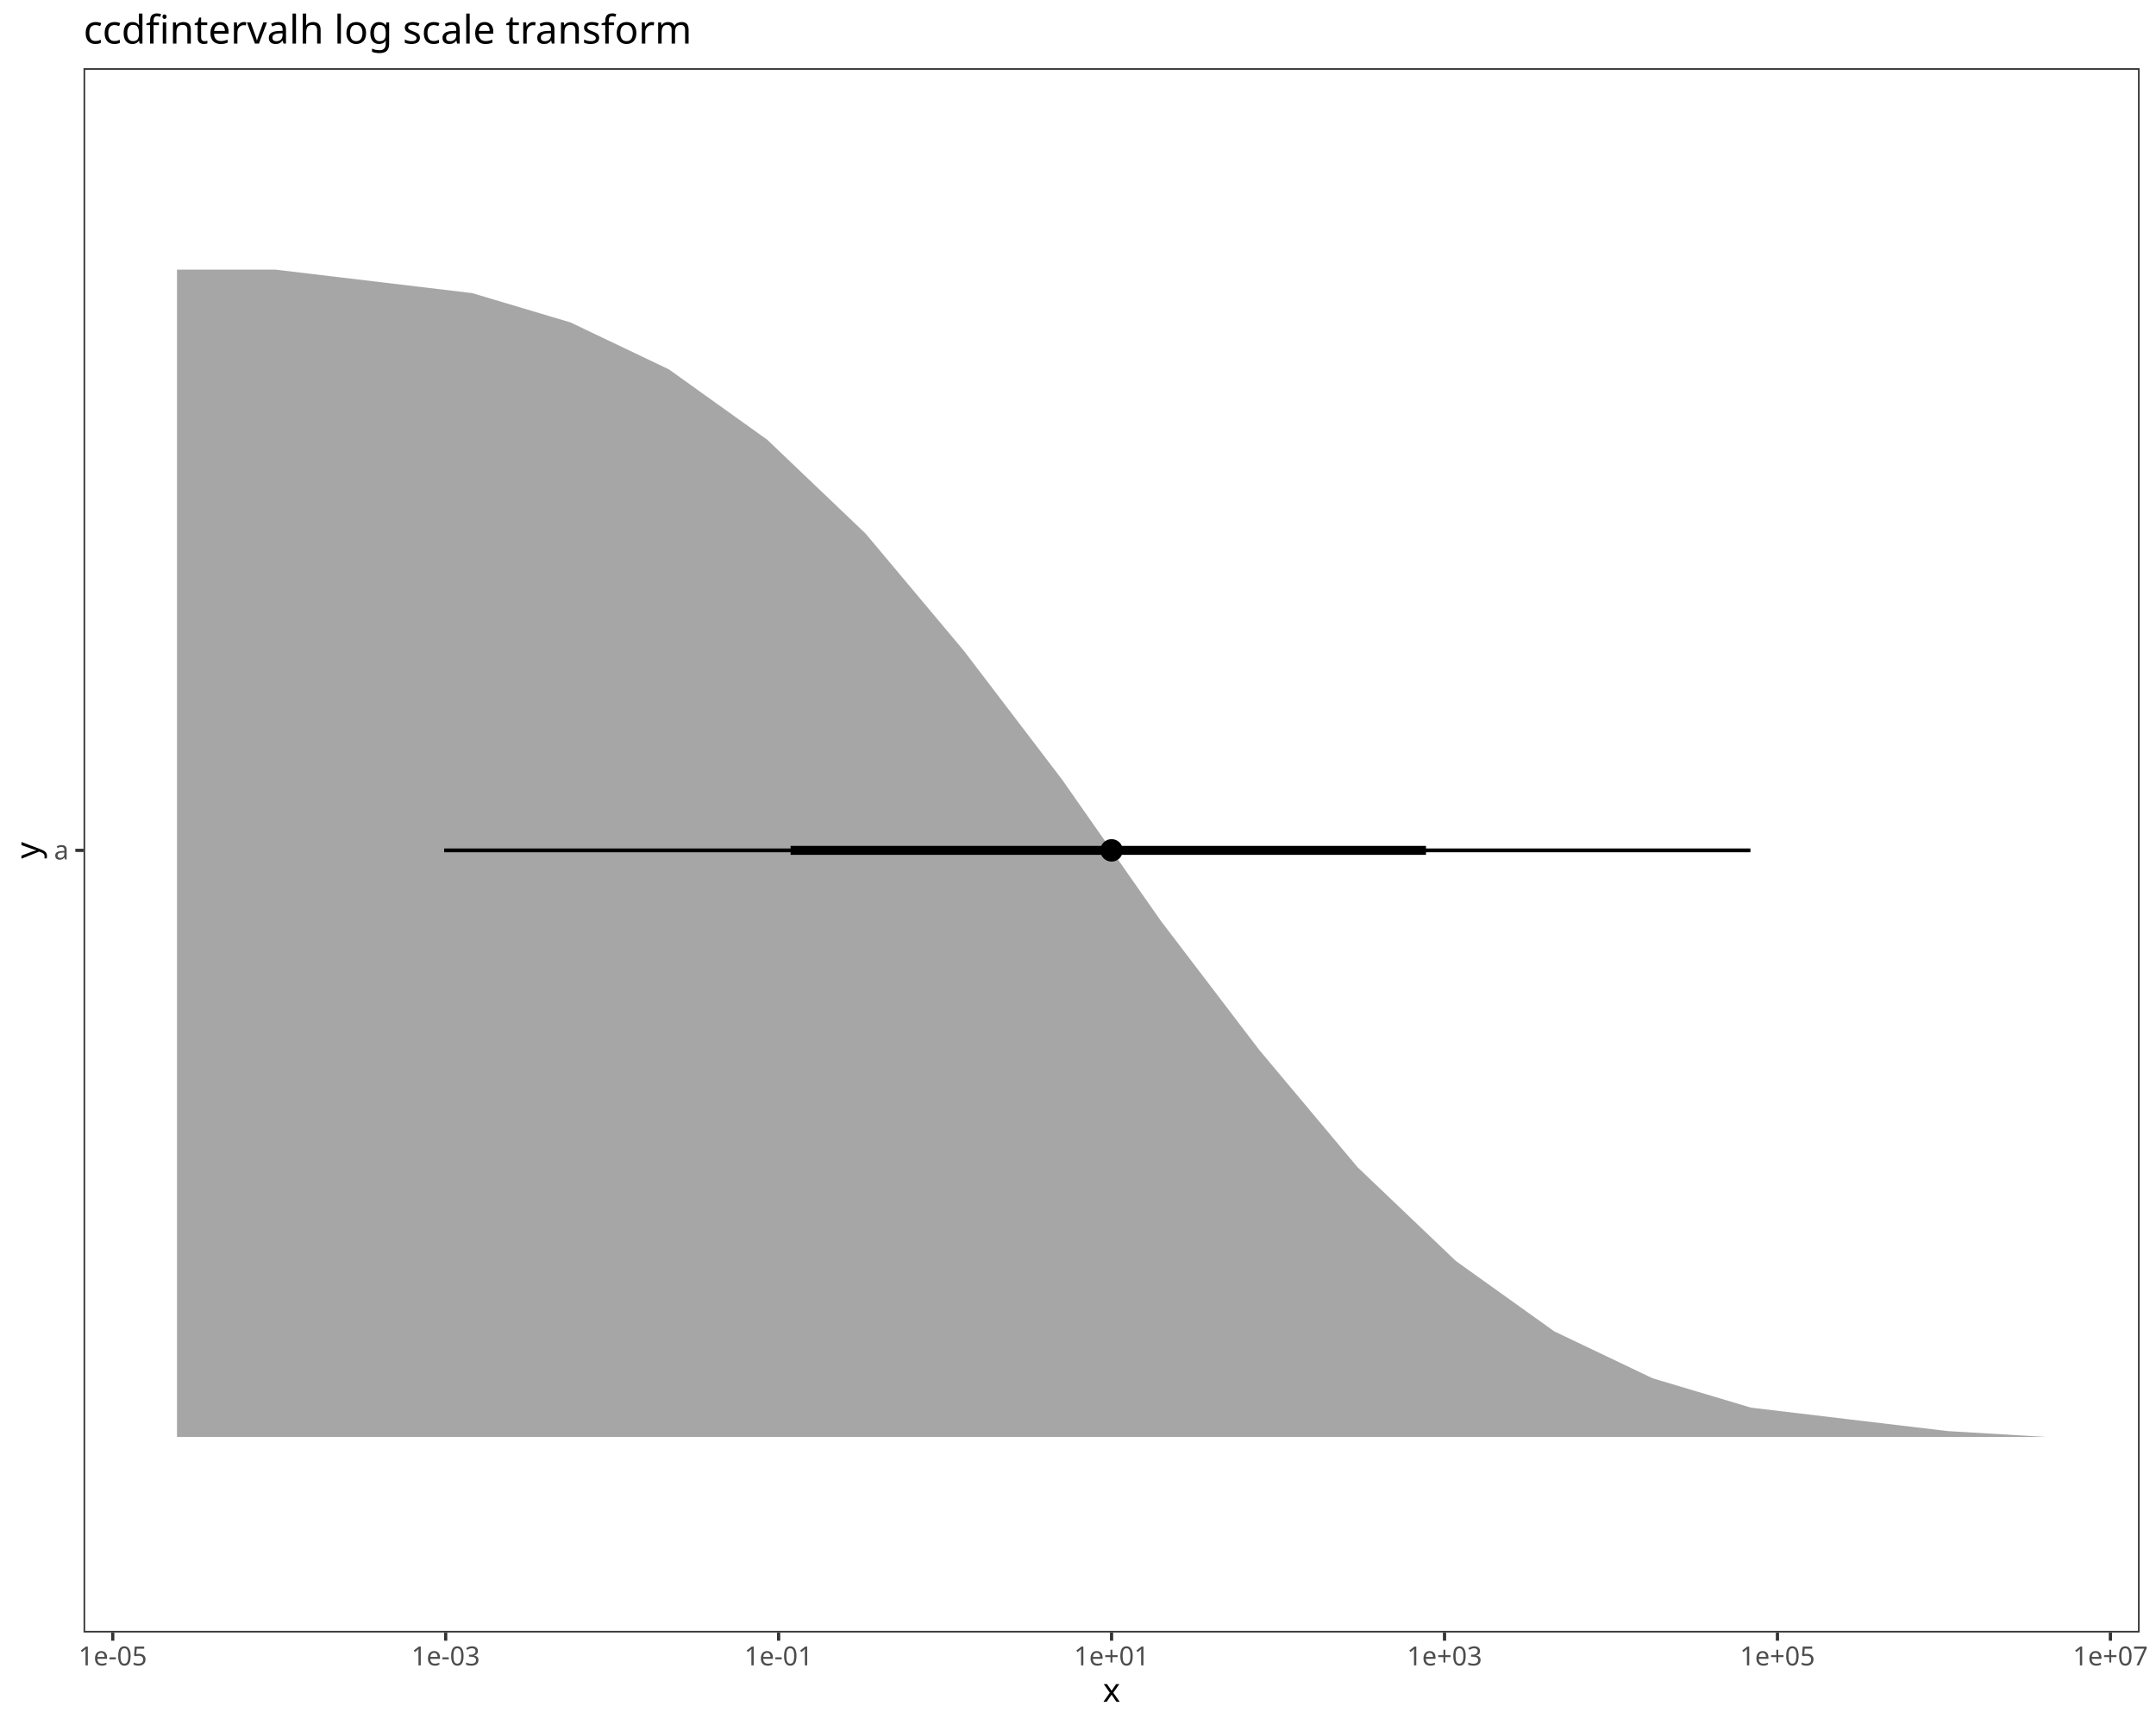
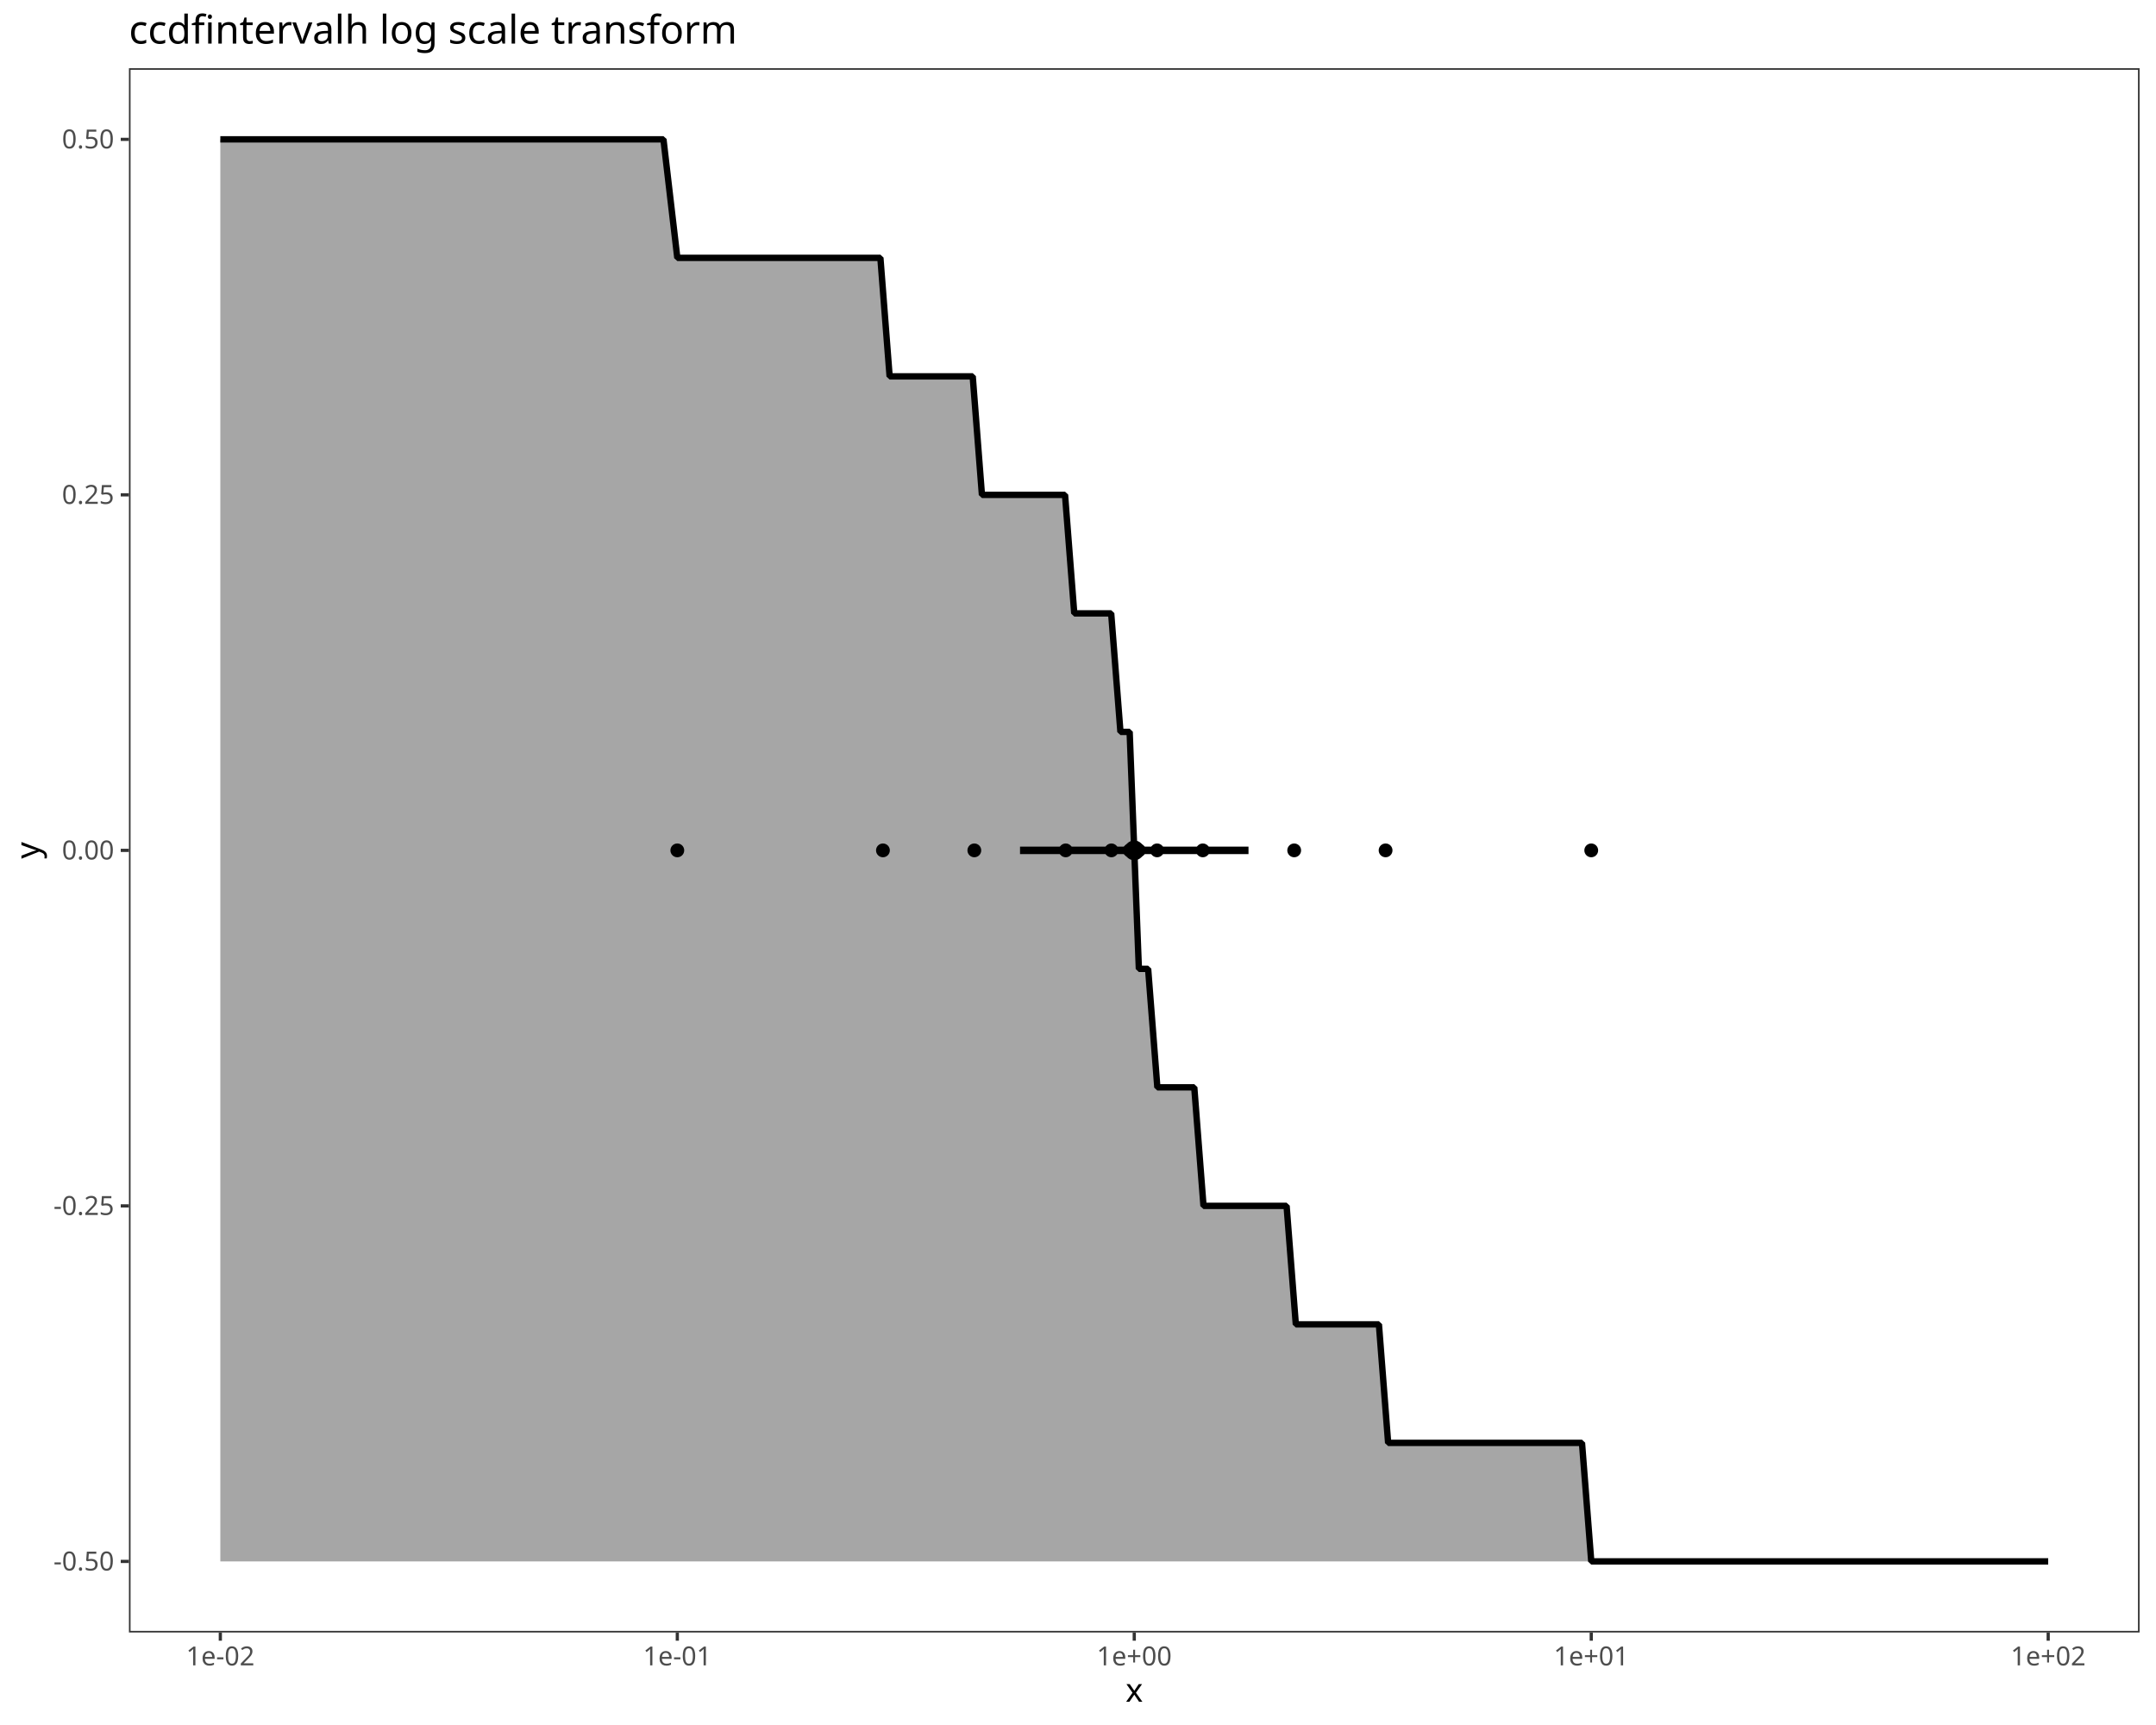
<svg xmlns="http://www.w3.org/2000/svg" class="svglite" data-engine-version="2.0" width="720.00pt" height="576.00pt" viewBox="0 0 720.00 576.00">
  <defs>
    <style type="text/css">
    .svglite line, .svglite polyline, .svglite polygon, .svglite path, .svglite rect, .svglite circle {
      fill: none;
      stroke: #000000;
      stroke-linecap: round;
      stroke-linejoin: round;
      stroke-miterlimit: 10.00;
    }
  </style>
  </defs>
  <rect width="100%" height="100%" style="stroke: none; fill: #FFFFFF;" />
  <defs>
    <clipPath id="cpMC4wMHw3MjAuMDB8MC4wMHw1NzYuMDA=">
      <rect x="0.00" y="0.00" width="720.00" height="576.00" />
    </clipPath>
  </defs>
  <g clip-path="url(#cpMC4wMHw3MjAuMDB8MC4wMHw1NzYuMDA=)">
    <rect x="0.00" y="0.00" width="720.00" height="576.00" style="stroke-width: 1.07; stroke: #FFFFFF; fill: #FFFFFF;" />
  </g>
  <defs>
-     <clipPath id="cpMjcuOTB8NzE0LjUyfDIyLjc4fDU0NS4xMQ==">
-       <rect x="27.90" y="22.78" width="686.62" height="522.33" />
+     <clipPath id="cpNDMuMDZ8NzE0LjUyfDIyLjc4fDU0NS4xMQ==">
+       <rect x="43.06" y="22.78" width="671.46" height="522.33" />
    </clipPath>
  </defs>
-   <g clip-path="url(#cpMjcuOTB8NzE0LjUyfDIyLjc4fDU0NS4xMQ==)">
-     <rect x="27.90" y="22.78" width="686.62" height="522.33" style="stroke-width: 1.07; stroke: none; fill: #FFFFFF;" />
-     <polygon points="59.11,90.03 91.96,90.03 124.81,93.95 157.67,97.87 190.52,107.66 223.37,123.33 256.23,146.84 289.08,178.18 321.93,217.35 354.78,260.44 387.64,307.45 420.49,350.54 453.34,389.72 486.19,421.06 519.05,444.56 551.90,460.23 584.75,470.03 617.61,473.95 650.46,477.86 683.31,479.82 683.31,479.82 650.46,479.82 617.61,479.82 584.75,479.82 551.90,479.82 519.05,479.82 486.19,479.82 453.34,479.82 420.49,479.82 387.64,479.82 354.78,479.82 321.93,479.82 289.08,479.82 256.23,479.82 223.37,479.82 190.52,479.82 157.67,479.82 124.81,479.82 91.96,479.82 59.11,479.82 " style="stroke-width: 2.13; stroke: none; fill: #A6A6A6;" />
-     <line x1="148.32" y1="283.95" x2="584.56" y2="283.95" style="stroke-width: 1.28; stroke-linecap: butt;" />
-     <line x1="264.02" y1="283.95" x2="476.21" y2="283.95" style="stroke-width: 2.99; stroke-linecap: butt;" />
-     <circle cx="371.21" cy="283.95" r="1.68" style="stroke-width: 1.06; fill: #000000;" />
-     <circle cx="371.21" cy="283.95" r="3.22" style="stroke-width: 1.06; fill: #000000;" />
-     <rect x="27.90" y="22.78" width="686.62" height="522.33" style="stroke-width: 1.07; stroke: #333333;" />
+   <g clip-path="url(#cpNDMuMDZ8NzE0LjUyfDIyLjc4fDU0NS4xMQ==)">
+     <rect x="43.06" y="22.78" width="671.46" height="522.33" style="stroke-width: 1.07; stroke: none; fill: #FFFFFF;" />
+     <polygon points="73.58,46.53 79.75,46.53 85.92,46.53 92.08,46.53 98.25,46.53 104.41,46.53 110.58,46.53 116.74,46.53 122.91,46.53 129.08,46.53 135.24,46.53 141.41,46.53 147.57,46.53 153.74,46.53 159.91,46.53 166.07,46.53 172.24,46.53 178.40,46.53 184.57,46.53 190.73,46.53 196.90,46.53 203.07,46.53 209.23,46.53 215.40,46.53 221.56,46.53 226.19,86.10 229.27,86.10 232.35,86.10 235.44,86.10 238.52,86.10 241.60,86.10 244.69,86.10 247.77,86.10 250.85,86.10 253.93,86.10 257.02,86.10 260.10,86.10 263.18,86.10 266.27,86.10 269.35,86.10 272.43,86.10 275.51,86.10 278.60,86.10 281.68,86.10 284.76,86.10 287.85,86.10 290.93,86.10 294.01,86.10 297.09,125.67 300.18,125.67 303.26,125.67 306.34,125.67 309.43,125.67 312.51,125.67 315.59,125.67 318.68,125.67 321.76,125.67 324.84,125.67 327.92,165.24 331.01,165.24 334.09,165.24 337.17,165.24 340.26,165.24 343.34,165.24 346.42,165.24 349.50,165.24 352.59,165.24 355.67,165.24 358.75,204.81 361.84,204.81 364.92,204.81 368.00,204.81 371.08,204.81 374.17,244.38 377.25,244.38 380.33,323.52 383.42,323.52 386.50,363.09 389.58,363.09 392.66,363.09 395.75,363.09 398.83,363.09 401.91,402.66 405.00,402.66 408.08,402.66 411.16,402.66 414.25,402.66 417.33,402.66 420.41,402.66 423.49,402.66 426.58,402.66 429.66,402.66 432.74,442.23 435.83,442.23 438.91,442.23 441.99,442.23 445.07,442.23 448.16,442.23 451.24,442.23 454.32,442.23 457.41,442.23 460.49,442.23 463.57,481.80 466.65,481.80 469.74,481.80 472.82,481.80 475.90,481.80 478.99,481.80 482.07,481.80 485.15,481.80 488.24,481.80 491.32,481.80 494.40,481.80 497.48,481.80 500.57,481.80 503.65,481.80 506.73,481.80 509.82,481.80 512.90,481.80 515.98,481.80 519.06,481.80 522.15,481.80 525.23,481.80 528.31,481.80 531.40,521.37 536.02,521.37 542.19,521.37 548.35,521.37 554.52,521.37 560.68,521.37 566.85,521.37 573.02,521.37 579.18,521.37 585.35,521.37 591.51,521.37 597.68,521.37 603.84,521.37 610.01,521.37 616.18,521.37 622.34,521.37 628.51,521.37 634.67,521.37 640.84,521.37 647.00,521.37 653.17,521.37 659.34,521.37 665.50,521.37 671.67,521.37 677.83,521.37 684.00,521.37 684.00,521.37 677.83,521.37 671.67,521.37 665.50,521.37 659.34,521.37 653.17,521.37 647.00,521.37 640.84,521.37 634.67,521.37 628.51,521.37 622.34,521.37 616.18,521.37 610.01,521.37 603.84,521.37 597.68,521.37 591.51,521.37 585.35,521.37 579.18,521.37 573.02,521.37 566.85,521.37 560.68,521.37 554.52,521.37 548.35,521.37 542.19,521.37 536.02,521.37 531.40,521.37 528.31,521.37 525.23,521.37 522.15,521.37 519.06,521.37 515.98,521.37 512.90,521.37 509.82,521.37 506.73,521.37 503.65,521.37 500.57,521.37 497.48,521.37 494.40,521.37 491.32,521.37 488.24,521.37 485.15,521.37 482.07,521.37 478.99,521.37 475.90,521.37 472.82,521.37 469.74,521.37 466.65,521.37 463.57,521.37 460.49,521.37 457.41,521.37 454.32,521.37 451.24,521.37 448.16,521.37 445.07,521.37 441.99,521.37 438.91,521.37 435.83,521.37 432.74,521.37 429.66,521.37 426.58,521.37 423.49,521.37 420.41,521.37 417.33,521.37 414.25,521.37 411.16,521.37 408.08,521.37 405.00,521.37 401.91,521.37 398.83,521.37 395.75,521.37 392.66,521.37 389.58,521.37 386.50,521.37 383.42,521.37 380.33,521.37 377.25,521.37 374.17,521.37 371.08,521.37 368.00,521.37 364.92,521.37 361.84,521.37 358.75,521.37 355.67,521.37 352.59,521.37 349.50,521.37 346.42,521.37 343.34,521.37 340.26,521.37 337.17,521.37 334.09,521.37 331.01,521.37 327.92,521.37 324.84,521.37 321.76,521.37 318.68,521.37 315.59,521.37 312.51,521.37 309.43,521.37 306.34,521.37 303.26,521.37 300.18,521.37 297.09,521.37 294.01,521.37 290.93,521.37 287.85,521.37 284.76,521.37 281.68,521.37 278.60,521.37 275.51,521.37 272.43,521.37 269.35,521.37 266.27,521.37 263.18,521.37 260.10,521.37 257.02,521.37 253.93,521.37 250.85,521.37 247.77,521.37 244.69,521.37 241.60,521.37 238.52,521.37 235.44,521.37 232.35,521.37 229.27,521.37 226.19,521.37 221.56,521.37 215.40,521.37 209.23,521.37 203.07,521.37 196.90,521.37 190.73,521.37 184.57,521.37 178.40,521.37 172.24,521.37 166.07,521.37 159.91,521.37 153.74,521.37 147.57,521.37 141.41,521.37 135.24,521.37 129.08,521.37 122.91,521.37 116.74,521.37 110.58,521.37 104.41,521.37 98.25,521.37 92.08,521.37 85.92,521.37 79.75,521.37 73.58,521.37 " style="stroke-width: 2.13; stroke: none; fill: #A6A6A6;" />
+     <polyline points="73.58,46.53 79.75,46.53 85.92,46.53 92.08,46.53 98.25,46.53 104.41,46.53 110.58,46.53 116.74,46.53 122.91,46.53 129.08,46.53 135.24,46.53 141.41,46.53 147.57,46.53 153.74,46.53 159.91,46.53 166.07,46.53 172.24,46.53 178.40,46.53 184.57,46.53 190.73,46.53 196.90,46.53 203.07,46.53 209.23,46.53 215.40,46.53 221.56,46.53 226.19,86.10 229.27,86.10 232.35,86.10 235.44,86.10 238.52,86.10 241.60,86.10 244.69,86.10 247.77,86.10 250.85,86.10 253.93,86.10 257.02,86.10 260.10,86.10 263.18,86.10 266.27,86.10 269.35,86.10 272.43,86.10 275.51,86.10 278.60,86.10 281.68,86.10 284.76,86.10 287.85,86.10 290.93,86.10 294.01,86.10 297.09,125.67 300.18,125.67 303.26,125.67 306.34,125.67 309.43,125.67 312.51,125.67 315.59,125.67 318.68,125.67 321.76,125.67 324.84,125.67 327.92,165.24 331.01,165.24 334.09,165.24 337.17,165.24 340.26,165.24 343.34,165.24 346.42,165.24 349.50,165.24 352.59,165.24 355.67,165.24 358.75,204.81 361.84,204.81 364.92,204.81 368.00,204.81 371.08,204.81 374.17,244.38 377.25,244.38 380.33,323.52 383.42,323.52 386.50,363.09 389.58,363.09 392.66,363.09 395.75,363.09 398.83,363.09 401.91,402.66 405.00,402.66 408.08,402.66 411.16,402.66 414.25,402.66 417.33,402.66 420.41,402.66 423.49,402.66 426.58,402.66 429.66,402.66 432.74,442.23 435.83,442.23 438.91,442.23 441.99,442.23 445.07,442.23 448.16,442.23 451.24,442.23 454.32,442.23 457.41,442.23 460.49,442.23 463.57,481.80 466.65,481.80 469.74,481.80 472.82,481.80 475.90,481.80 478.99,481.80 482.07,481.80 485.15,481.80 488.24,481.80 491.32,481.80 494.40,481.80 497.48,481.80 500.57,481.80 503.65,481.80 506.73,481.80 509.82,481.80 512.90,481.80 515.98,481.80 519.06,481.80 522.15,481.80 525.23,481.80 528.31,481.80 531.40,521.37 536.02,521.37 542.19,521.37 548.35,521.37 554.52,521.37 560.68,521.37 566.85,521.37 573.02,521.37 579.18,521.37 585.35,521.37 591.51,521.37 597.68,521.37 603.84,521.37 610.01,521.37 616.18,521.37 622.34,521.37 628.51,521.37 634.67,521.37 640.84,521.37 647.00,521.37 653.17,521.37 659.34,521.37 665.50,521.37 671.67,521.37 677.83,521.37 684.00,521.37 " style="stroke-width: 2.13; stroke-linecap: butt; stroke-linejoin: bevel;" />
+     <line x1="340.64" y1="283.95" x2="416.94" y2="283.95" style="stroke-width: 2.49; stroke-linecap: butt;" />
+     <circle cx="378.79" cy="283.95" r="2.77" style="stroke-width: 1.06; fill: #000000;" />
+     <circle cx="226.19" cy="283.95" r="1.95" style="stroke-width: 0.71; fill: #000000;" />
+     <circle cx="294.86" cy="283.95" r="1.95" style="stroke-width: 0.71; fill: #000000;" />
+     <circle cx="325.38" cy="283.95" r="1.95" style="stroke-width: 0.71; fill: #000000;" />
+     <circle cx="355.90" cy="283.95" r="1.95" style="stroke-width: 0.71; fill: #000000;" />
+     <circle cx="371.16" cy="283.95" r="1.95" style="stroke-width: 0.71; fill: #000000;" />
+     <circle cx="377.27" cy="283.95" r="1.95" style="stroke-width: 0.71; fill: #000000;" />
+     <circle cx="380.32" cy="283.95" r="1.95" style="stroke-width: 0.71; fill: #000000;" />
+     <circle cx="386.42" cy="283.95" r="1.95" style="stroke-width: 0.71; fill: #000000;" />
+     <circle cx="401.68" cy="283.95" r="1.95" style="stroke-width: 0.71; fill: #000000;" />
+     <circle cx="432.20" cy="283.95" r="1.95" style="stroke-width: 0.71; fill: #000000;" />
+     <circle cx="462.72" cy="283.95" r="1.95" style="stroke-width: 0.71; fill: #000000;" />
+     <circle cx="531.40" cy="283.95" r="1.95" style="stroke-width: 0.71; fill: #000000;" />
+     <rect x="43.06" y="22.78" width="671.46" height="522.33" style="stroke-width: 1.07; stroke: #333333;" />
  </g>
  <g clip-path="url(#cpMC4wMHw3MjAuMDB8MC4wMHw1NzYuMDA=)">
-     <text x="22.97" y="286.98" text-anchor="end" style="font-size: 8.80px; fill: #4D4D4D; font-family: sans;" textLength="4.89px" lengthAdjust="spacingAndGlyphs">a</text>
-     <polyline points="25.16,283.95 27.90,283.95 " style="stroke-width: 1.07; stroke: #333333; stroke-linecap: butt;" />
-     <polyline points="37.65,547.85 37.65,545.11 " style="stroke-width: 1.07; stroke: #333333; stroke-linecap: butt;" />
-     <polyline points="148.84,547.85 148.84,545.11 " style="stroke-width: 1.07; stroke: #333333; stroke-linecap: butt;" />
-     <polyline points="260.02,547.85 260.02,545.11 " style="stroke-width: 1.07; stroke: #333333; stroke-linecap: butt;" />
-     <polyline points="371.21,547.85 371.21,545.11 " style="stroke-width: 1.07; stroke: #333333; stroke-linecap: butt;" />
-     <polyline points="482.40,547.85 482.40,545.11 " style="stroke-width: 1.07; stroke: #333333; stroke-linecap: butt;" />
-     <polyline points="593.58,547.85 593.58,545.11 " style="stroke-width: 1.07; stroke: #333333; stroke-linecap: butt;" />
-     <polyline points="704.77,547.85 704.77,545.11 " style="stroke-width: 1.07; stroke: #333333; stroke-linecap: butt;" />
-     <text x="37.65" y="556.10" text-anchor="middle" style="font-size: 8.80px; fill: #4D4D4D; font-family: sans;" textLength="22.51px" lengthAdjust="spacingAndGlyphs">1e-05</text>
-     <text x="148.84" y="556.10" text-anchor="middle" style="font-size: 8.80px; fill: #4D4D4D; font-family: sans;" textLength="22.51px" lengthAdjust="spacingAndGlyphs">1e-03</text>
-     <text x="260.02" y="556.10" text-anchor="middle" style="font-size: 8.80px; fill: #4D4D4D; font-family: sans;" textLength="22.51px" lengthAdjust="spacingAndGlyphs">1e-01</text>
-     <text x="371.21" y="556.10" text-anchor="middle" style="font-size: 8.80px; fill: #4D4D4D; font-family: sans;" textLength="24.72px" lengthAdjust="spacingAndGlyphs">1e+01</text>
-     <text x="482.40" y="556.10" text-anchor="middle" style="font-size: 8.80px; fill: #4D4D4D; font-family: sans;" textLength="24.72px" lengthAdjust="spacingAndGlyphs">1e+03</text>
-     <text x="593.58" y="556.10" text-anchor="middle" style="font-size: 8.80px; fill: #4D4D4D; font-family: sans;" textLength="24.72px" lengthAdjust="spacingAndGlyphs">1e+05</text>
-     <text x="704.77" y="556.10" text-anchor="middle" style="font-size: 8.80px; fill: #4D4D4D; font-family: sans;" textLength="24.72px" lengthAdjust="spacingAndGlyphs">1e+07</text>
-     <text x="371.21" y="568.24" text-anchor="middle" style="font-size: 11.00px; font-family: sans;" textLength="5.50px" lengthAdjust="spacingAndGlyphs">x</text>
+     <text x="38.13" y="524.40" text-anchor="end" style="font-size: 8.80px; fill: #4D4D4D; font-family: sans;" textLength="20.06px" lengthAdjust="spacingAndGlyphs">-0.50</text>
+     <text x="38.13" y="405.69" text-anchor="end" style="font-size: 8.80px; fill: #4D4D4D; font-family: sans;" textLength="20.06px" lengthAdjust="spacingAndGlyphs">-0.25</text>
+     <text x="38.13" y="286.98" text-anchor="end" style="font-size: 8.80px; fill: #4D4D4D; font-family: sans;" textLength="17.13px" lengthAdjust="spacingAndGlyphs">0.00</text>
+     <text x="38.13" y="168.26" text-anchor="end" style="font-size: 8.80px; fill: #4D4D4D; font-family: sans;" textLength="17.13px" lengthAdjust="spacingAndGlyphs">0.25</text>
+     <text x="38.13" y="49.55" text-anchor="end" style="font-size: 8.80px; fill: #4D4D4D; font-family: sans;" textLength="17.13px" lengthAdjust="spacingAndGlyphs">0.50</text>
+     <polyline points="40.32,521.37 43.06,521.37 " style="stroke-width: 1.07; stroke: #333333; stroke-linecap: butt;" />
+     <polyline points="40.32,402.66 43.06,402.66 " style="stroke-width: 1.07; stroke: #333333; stroke-linecap: butt;" />
+     <polyline points="40.32,283.95 43.06,283.95 " style="stroke-width: 1.07; stroke: #333333; stroke-linecap: butt;" />
+     <polyline points="40.32,165.24 43.06,165.24 " style="stroke-width: 1.07; stroke: #333333; stroke-linecap: butt;" />
+     <polyline points="40.32,46.53 43.06,46.53 " style="stroke-width: 1.07; stroke: #333333; stroke-linecap: butt;" />
+     <polyline points="73.58,547.85 73.58,545.11 " style="stroke-width: 1.07; stroke: #333333; stroke-linecap: butt;" />
+     <polyline points="226.19,547.85 226.19,545.11 " style="stroke-width: 1.07; stroke: #333333; stroke-linecap: butt;" />
+     <polyline points="378.79,547.85 378.79,545.11 " style="stroke-width: 1.07; stroke: #333333; stroke-linecap: butt;" />
+     <polyline points="531.40,547.85 531.40,545.11 " style="stroke-width: 1.07; stroke: #333333; stroke-linecap: butt;" />
+     <polyline points="684.00,547.85 684.00,545.11 " style="stroke-width: 1.07; stroke: #333333; stroke-linecap: butt;" />
+     <text x="73.58" y="556.10" text-anchor="middle" style="font-size: 8.80px; fill: #4D4D4D; font-family: sans;" textLength="22.51px" lengthAdjust="spacingAndGlyphs">1e-02</text>
+     <text x="226.19" y="556.10" text-anchor="middle" style="font-size: 8.80px; fill: #4D4D4D; font-family: sans;" textLength="22.51px" lengthAdjust="spacingAndGlyphs">1e-01</text>
+     <text x="378.79" y="556.10" text-anchor="middle" style="font-size: 8.80px; fill: #4D4D4D; font-family: sans;" textLength="24.72px" lengthAdjust="spacingAndGlyphs">1e+00</text>
+     <text x="531.40" y="556.10" text-anchor="middle" style="font-size: 8.80px; fill: #4D4D4D; font-family: sans;" textLength="24.72px" lengthAdjust="spacingAndGlyphs">1e+01</text>
+     <text x="684.00" y="556.10" text-anchor="middle" style="font-size: 8.80px; fill: #4D4D4D; font-family: sans;" textLength="24.72px" lengthAdjust="spacingAndGlyphs">1e+02</text>
+     <text x="378.79" y="568.24" text-anchor="middle" style="font-size: 11.00px; font-family: sans;" textLength="5.50px" lengthAdjust="spacingAndGlyphs">x</text>
    <text transform="translate(13.05,283.95) rotate(-90)" text-anchor="middle" style="font-size: 11.00px; font-family: sans;" textLength="5.50px" lengthAdjust="spacingAndGlyphs">y</text>
-     <text x="27.90" y="14.56" style="font-size: 13.20px; font-family: sans;" textLength="189.31px" lengthAdjust="spacingAndGlyphs">ccdfintervalh log scale transform</text>
+     <text x="43.06" y="14.56" style="font-size: 13.20px; font-family: sans;" textLength="189.31px" lengthAdjust="spacingAndGlyphs">ccdfintervalh log scale transform</text>
  </g>
</svg>
